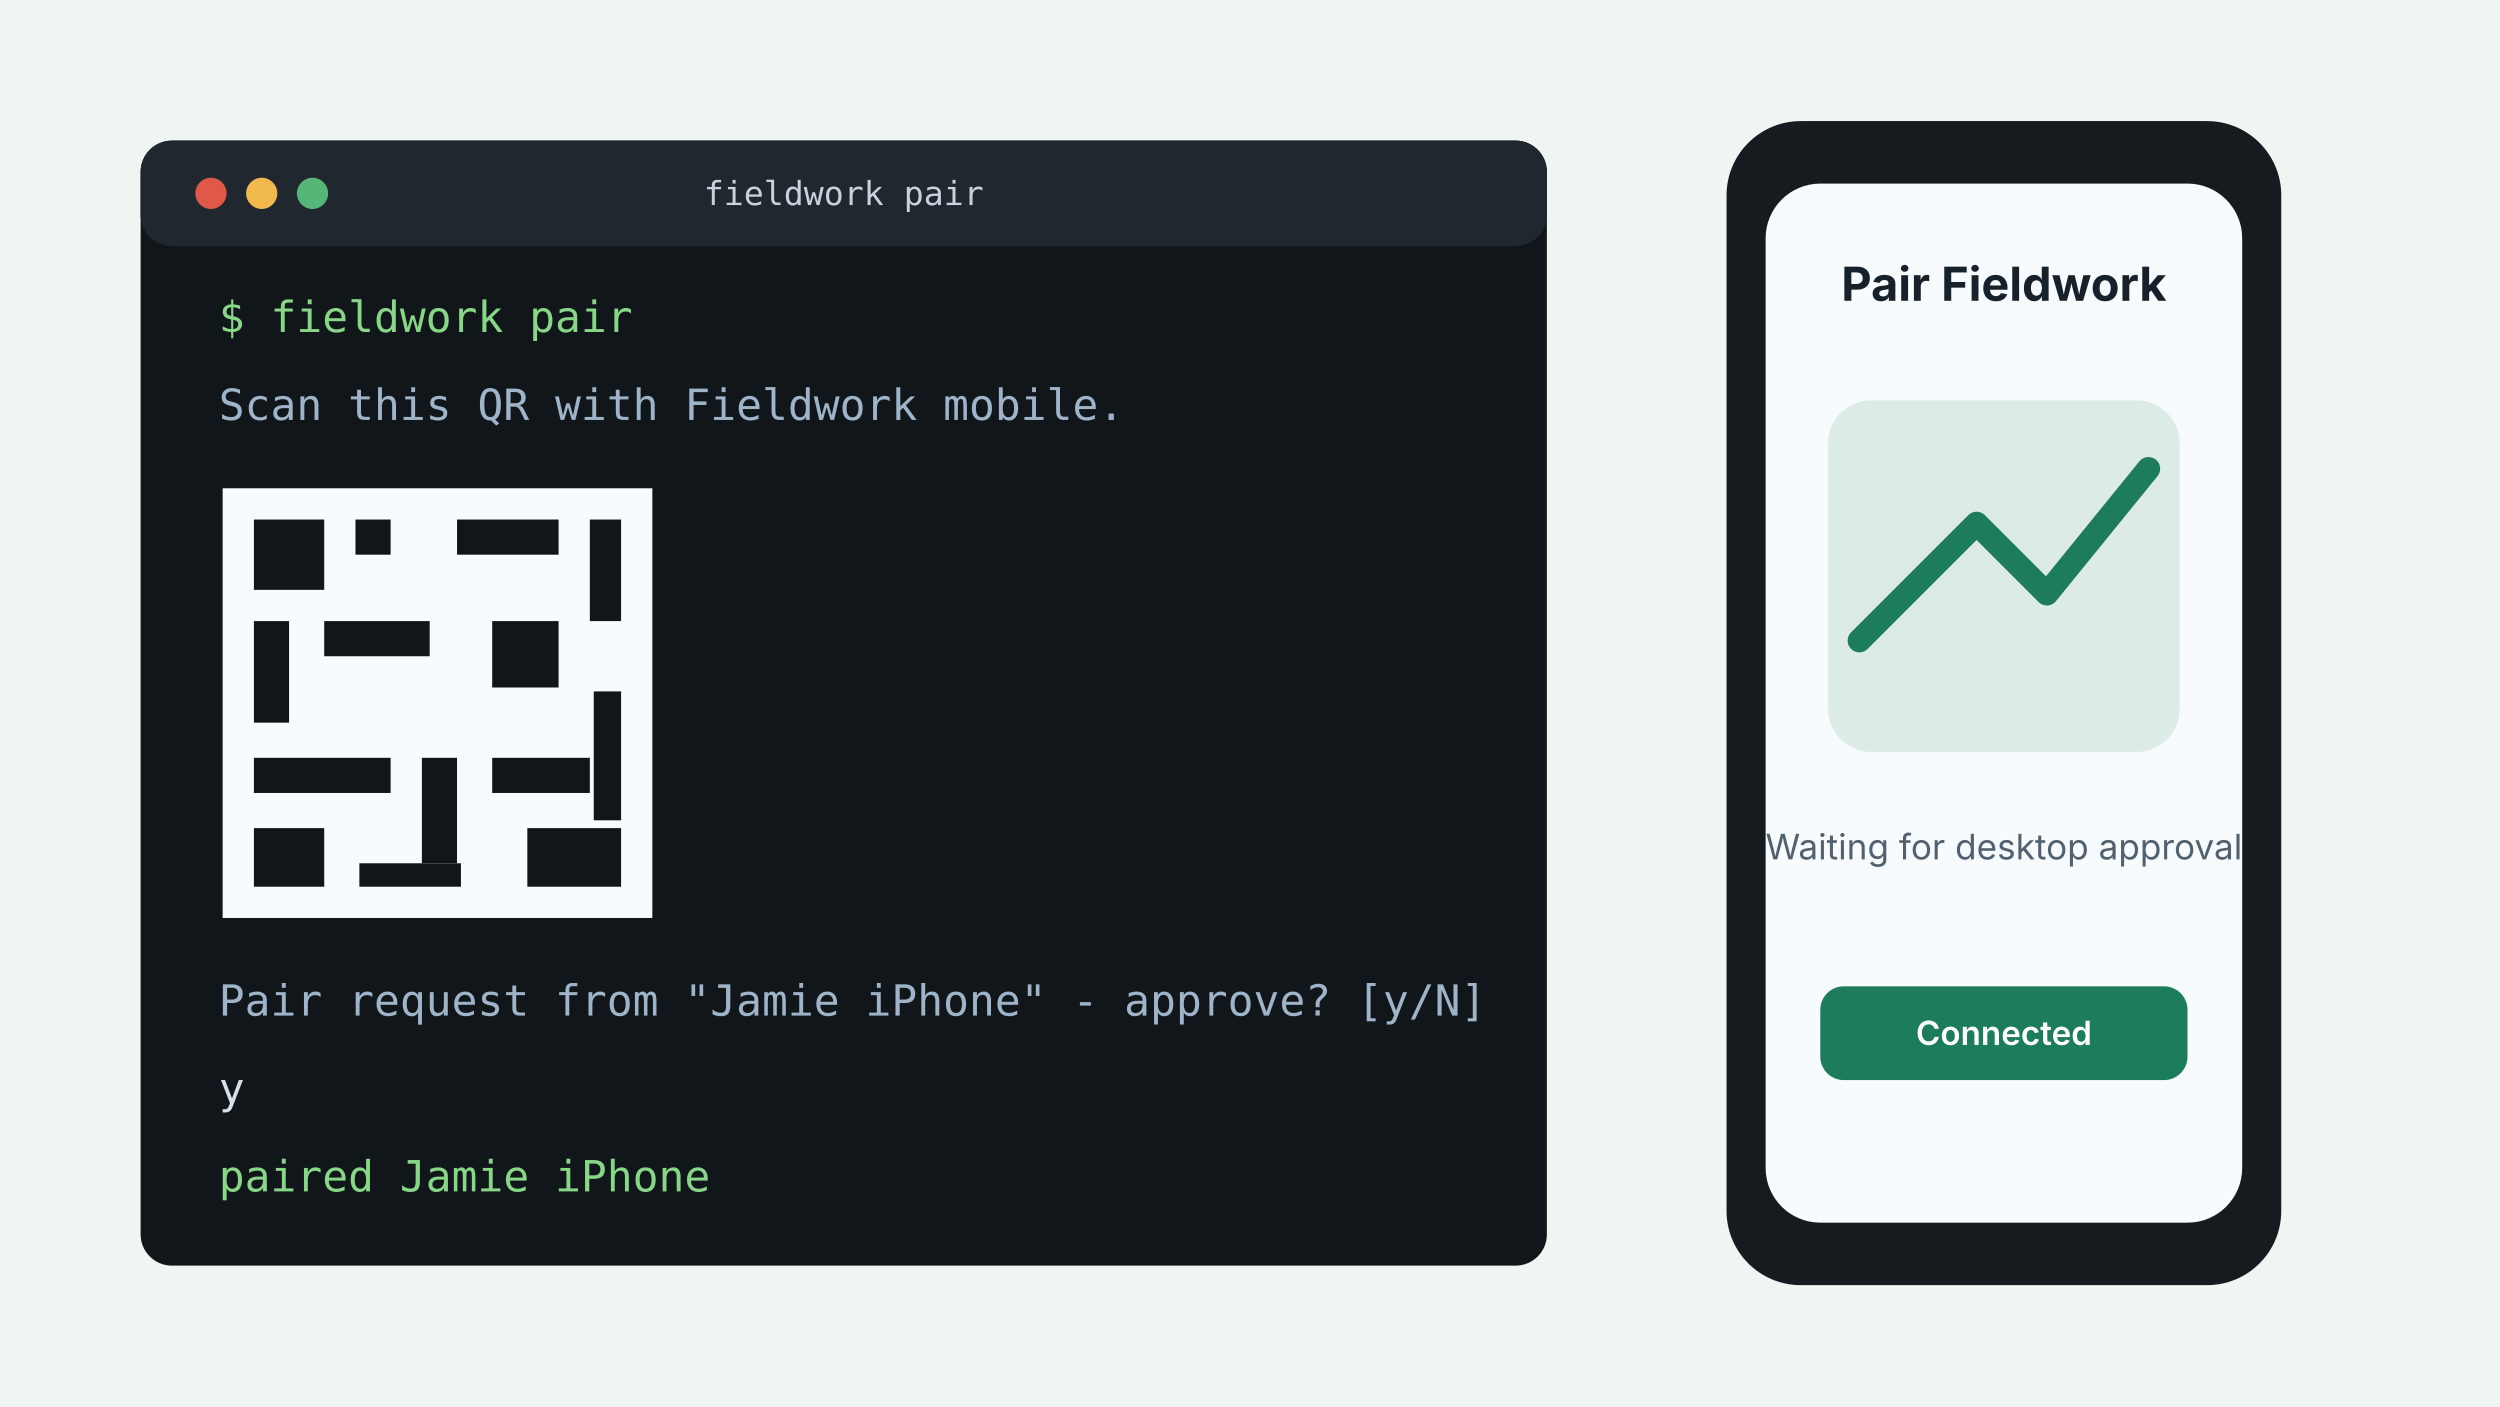
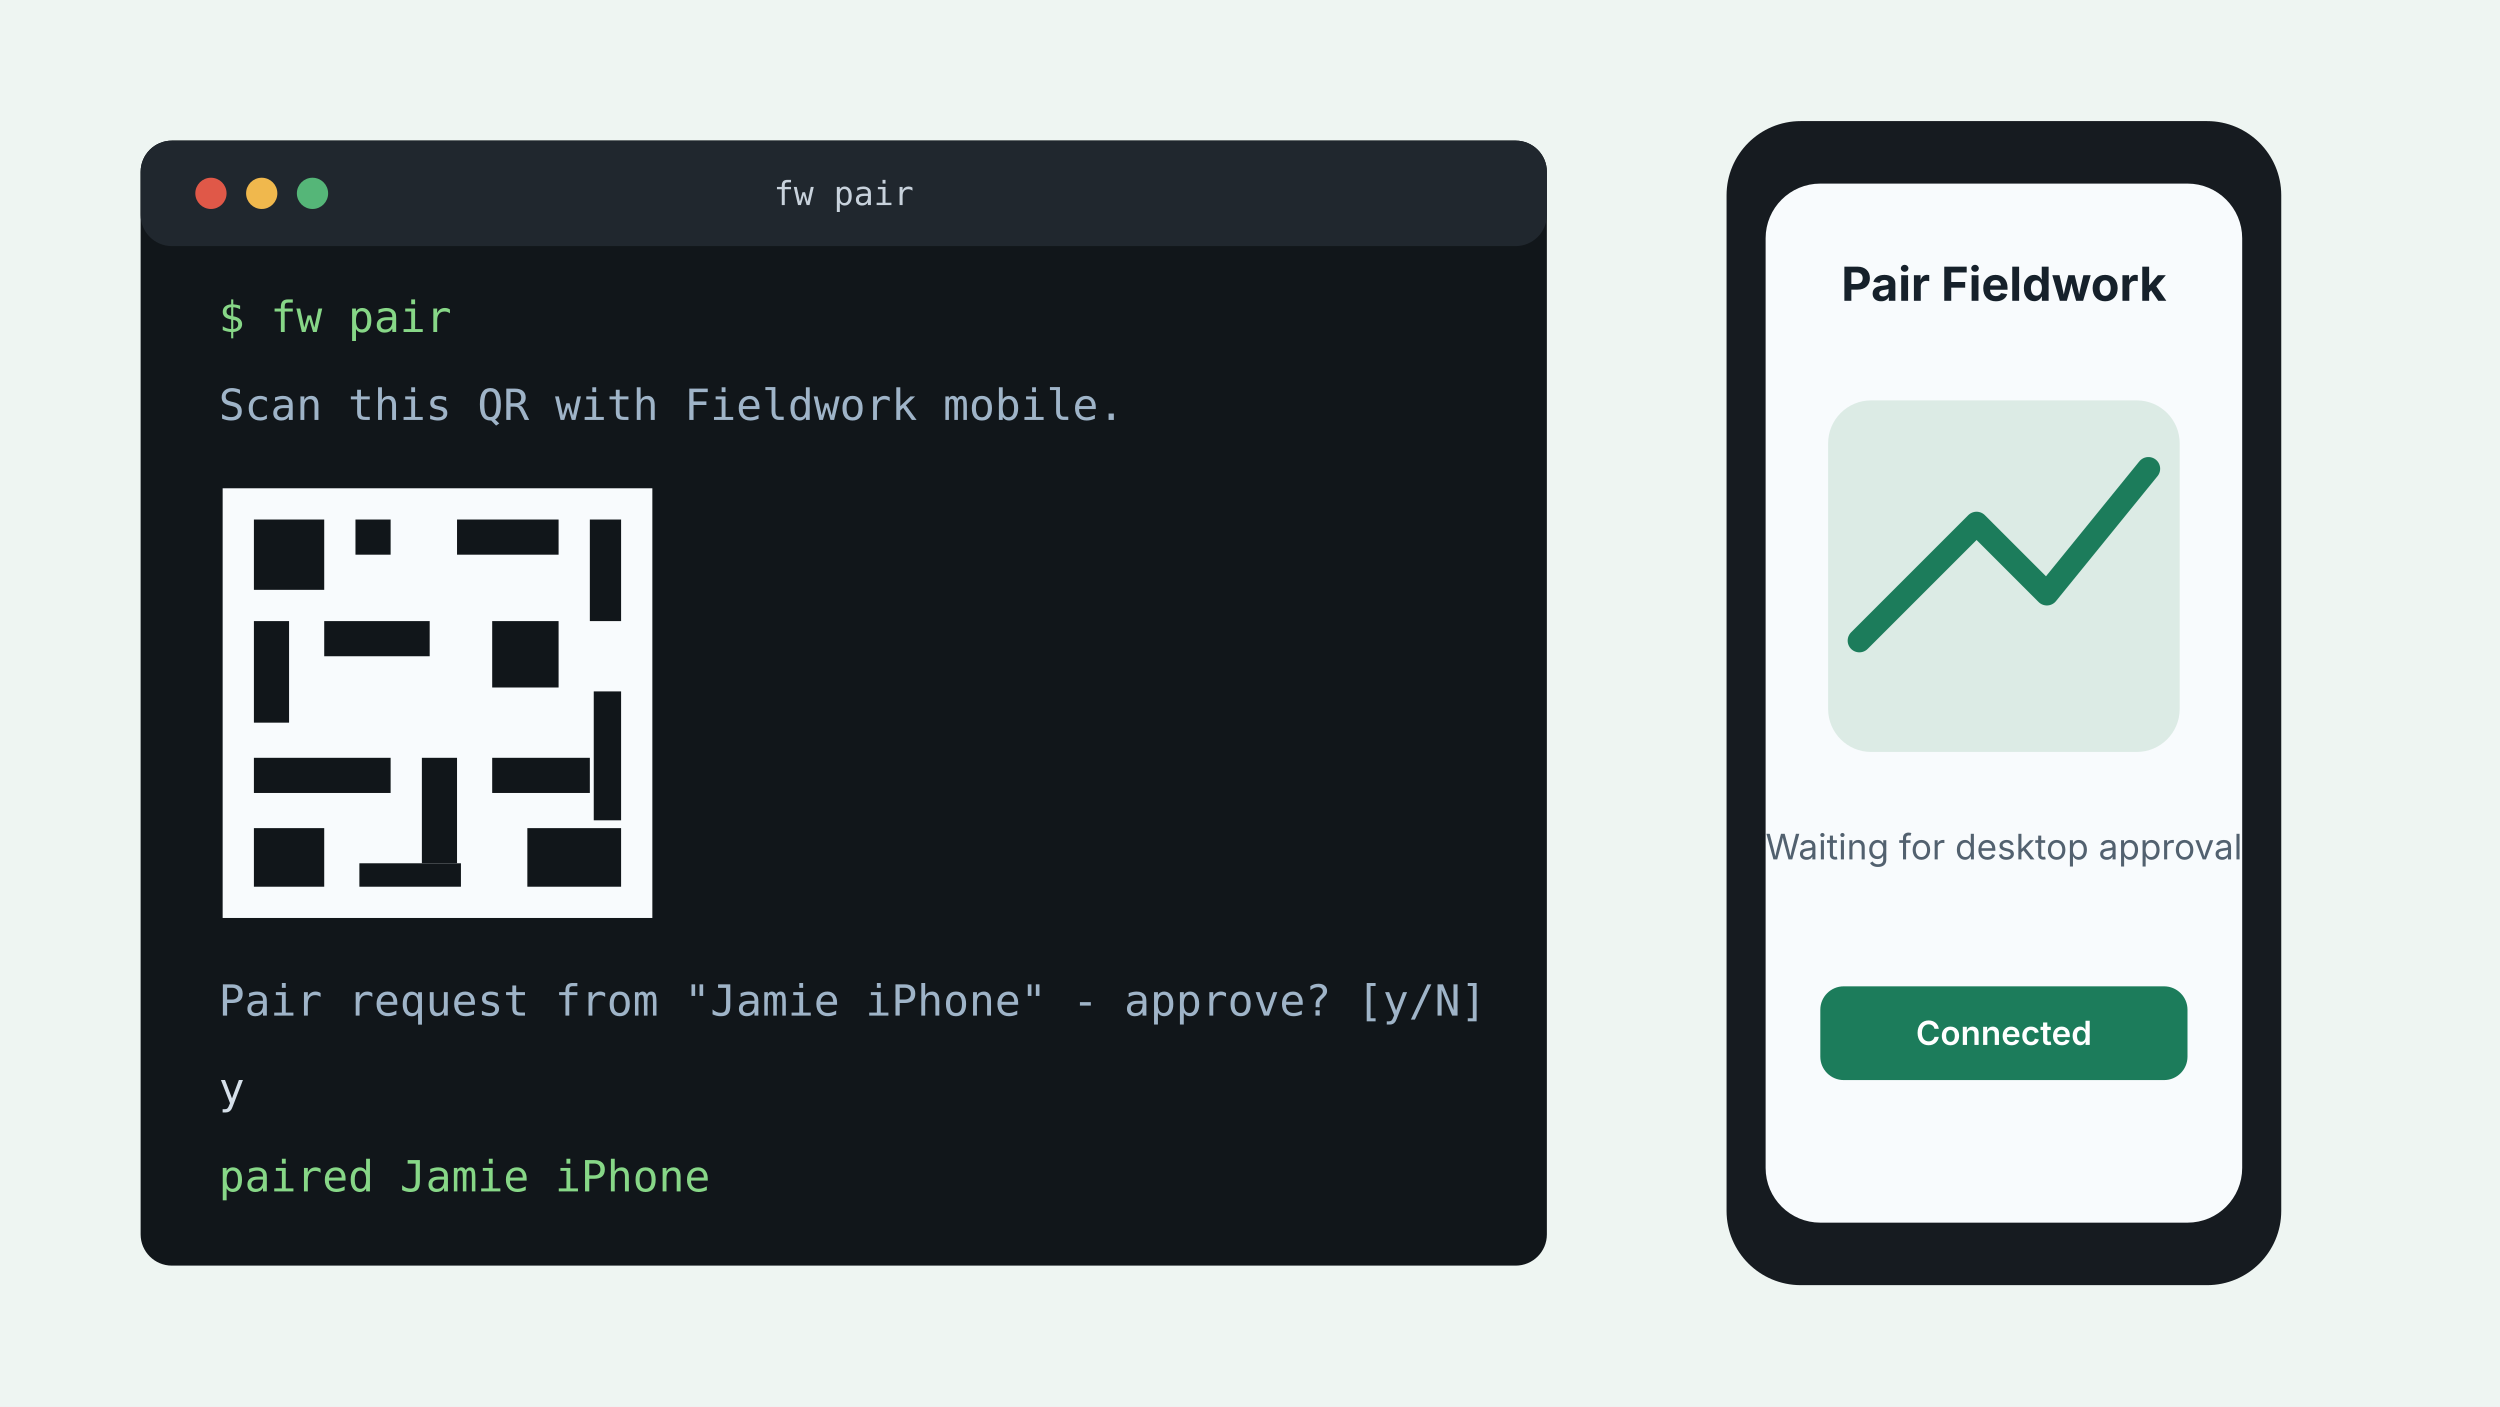
<svg xmlns="http://www.w3.org/2000/svg" width="1280" height="720" viewBox="0 0 1280 720" role="img" aria-labelledby="title desc">
  <rect width="1280" height="720" fill="#eef5f2" />
  <rect x="72" y="72" width="720" height="576" rx="16" fill="#11161a" />
  <rect x="72" y="72" width="720" height="54" rx="16" fill="#20272e" />
  <circle cx="108" cy="99" r="8" fill="#e05848" />
  <circle cx="134" cy="99" r="8" fill="#f0b84d" />
  <circle cx="160" cy="99" r="8" fill="#55b678" />
-   <text x="432" y="105" text-anchor="middle" font-family="Menlo, Consolas, monospace" font-size="17" fill="#c8d2dc">fieldwork pair</text>
+   <text x="432" y="105" text-anchor="middle" font-family="Menlo, Consolas, monospace" font-size="17" fill="#c8d2dc">fw pair</text>
  <g font-family="Menlo, Consolas, monospace" font-size="22">
-     <text x="112" y="170" fill="#87d787">$ fieldwork pair</text>
+     <text x="112" y="170" fill="#87d787">$ fw pair</text>
    <text x="112" y="215" fill="#9fb4c8">Scan this QR with Fieldwork mobile.</text>
  </g>
  <rect x="114" y="250" width="220" height="220" fill="#f8fbfd" />
  <g fill="#11161a">
    <rect x="130" y="266" width="36" height="36" />
    <rect x="182" y="266" width="18" height="18" />
    <rect x="234" y="266" width="52" height="18" />
    <rect x="302" y="266" width="16" height="52" />
    <rect x="130" y="318" width="18" height="52" />
    <rect x="166" y="318" width="54" height="18" />
    <rect x="252" y="318" width="34" height="34" />
    <rect x="304" y="354" width="14" height="66" />
    <rect x="130" y="388" width="70" height="18" />
    <rect x="216" y="388" width="18" height="54" />
    <rect x="252" y="388" width="50" height="18" />
    <rect x="130" y="424" width="36" height="30" />
    <rect x="184" y="442" width="52" height="12" />
    <rect x="270" y="424" width="48" height="30" />
  </g>
  <text x="112" y="520" font-family="Menlo, Consolas, monospace" font-size="22" fill="#9fb4c8">Pair request from "Jamie iPhone" - approve? [y/N]</text>
  <text x="112" y="565" font-family="Menlo, Consolas, monospace" font-size="22" fill="#d6e0ea">y</text>
  <text x="112" y="610" font-family="Menlo, Consolas, monospace" font-size="22" fill="#87d787">paired Jamie iPhone</text>
  <rect x="884" y="62" width="284" height="596" rx="38" fill="#161b20" />
  <rect x="904" y="94" width="244" height="532" rx="28" fill="#f8fbfd" />
  <text x="1026" y="154" text-anchor="middle" font-family="-apple-system, BlinkMacSystemFont, Segoe UI, sans-serif" font-size="24" font-weight="700" fill="#16212b">Pair Fieldwork</text>
  <rect x="936" y="205" width="180" height="180" rx="22" fill="#dcebe5" />
  <path d="M952 328 L1012 268 L1048 304 L1100 240" fill="none" stroke="#1c7c5b" stroke-width="12" stroke-linecap="round" stroke-linejoin="round" />
  <text x="1026" y="440" text-anchor="middle" font-family="-apple-system, BlinkMacSystemFont, Segoe UI, sans-serif" font-size="18" fill="#52616f">Waiting for desktop approval</text>
  <rect x="932" y="505" width="188" height="48" rx="12" fill="#1c7c5b" />
  <text x="1026" y="535" text-anchor="middle" font-family="-apple-system, BlinkMacSystemFont, Segoe UI, sans-serif" font-size="17" font-weight="600" fill="#ffffff">Connected</text>
</svg>
